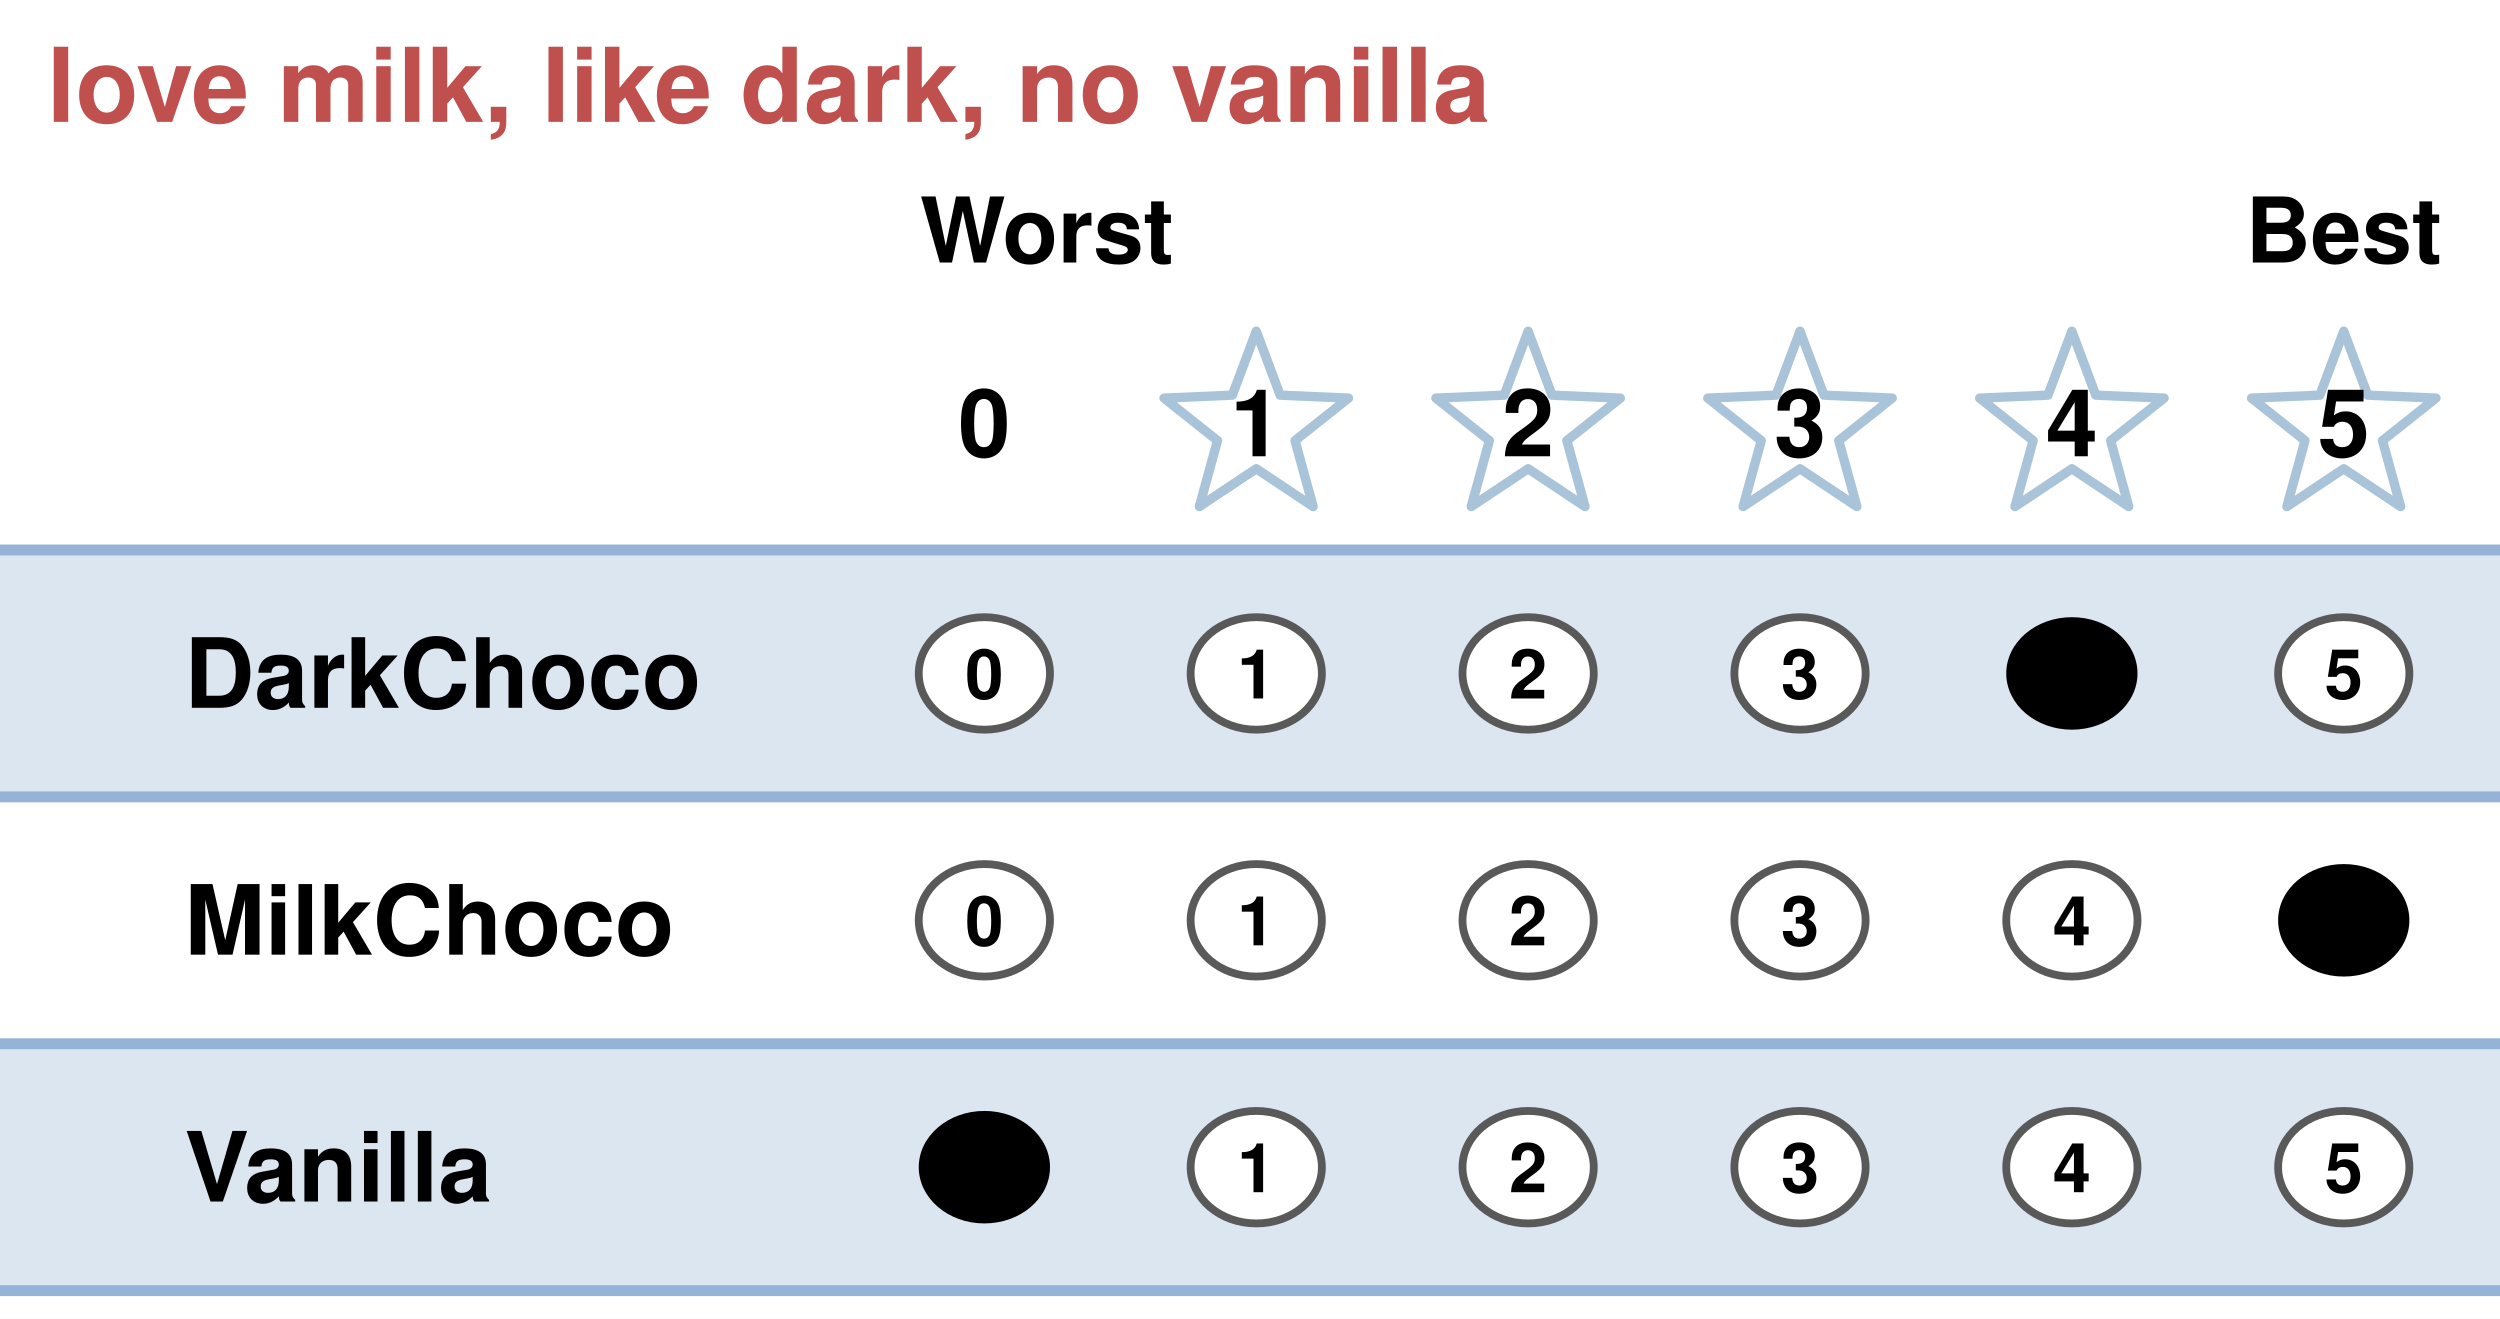
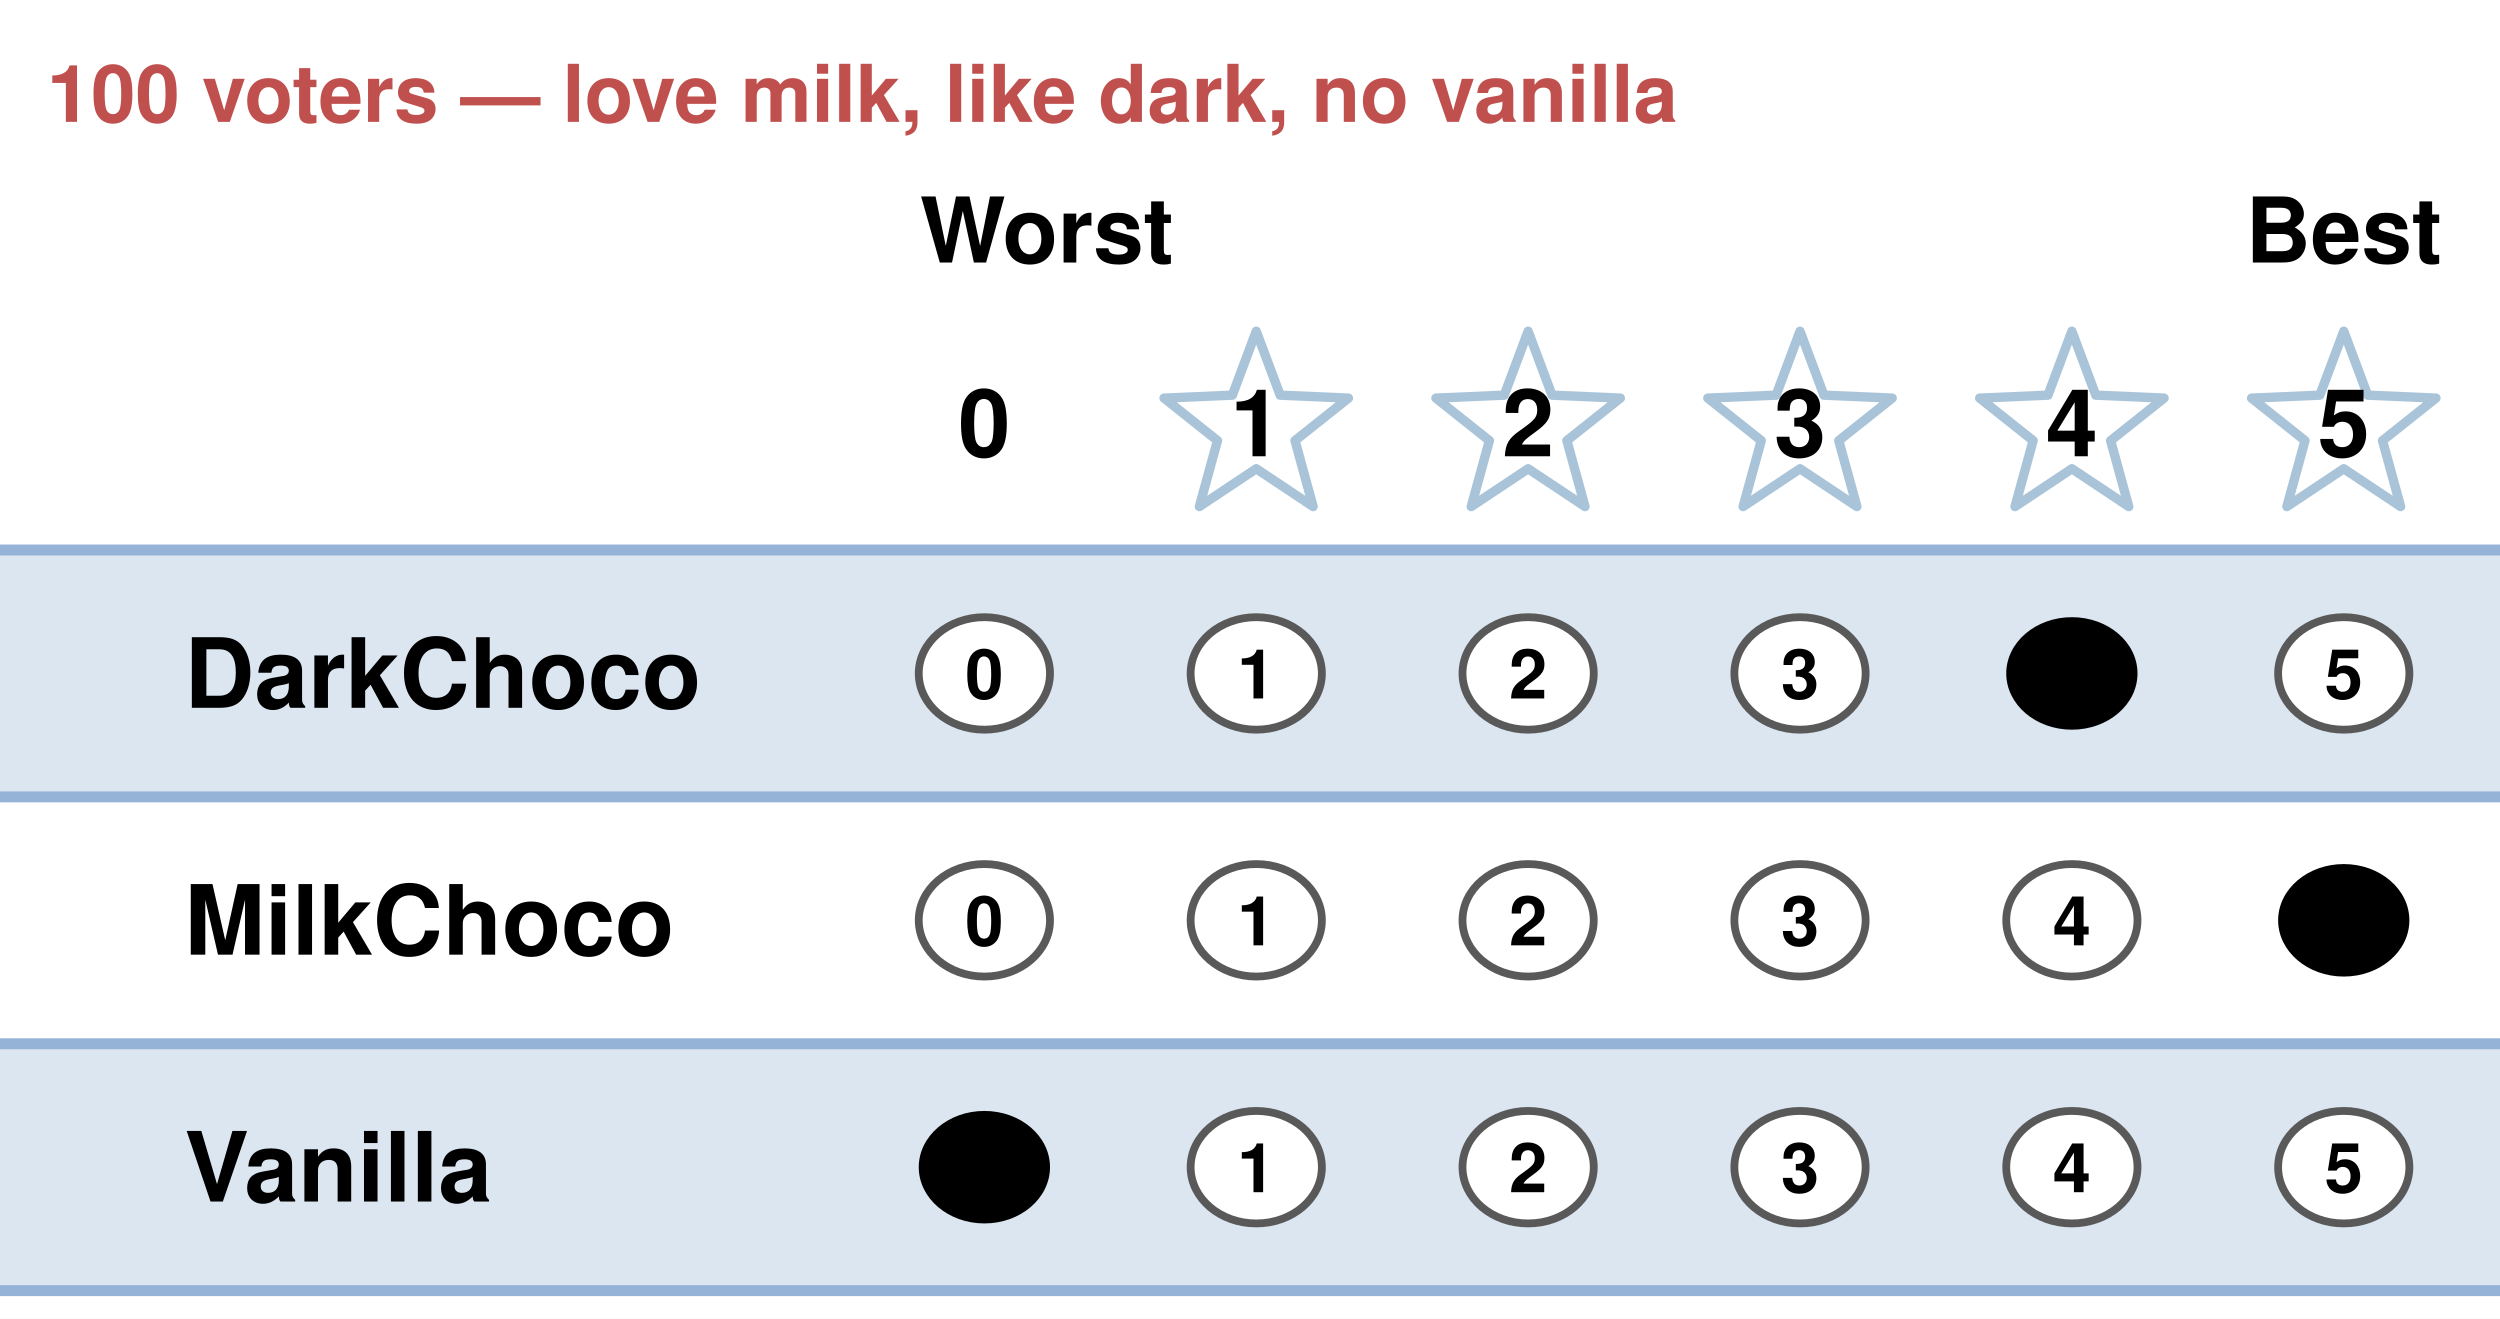
<svg xmlns="http://www.w3.org/2000/svg" viewBox="0 0 1600 844" width="1600" height="844">
  <rect width="1600" height="844" fill="#FFFFFF" />
-   <text x="30" y="78" font-family="Arial Black, Arial Bold, Helvetica, sans-serif" font-size="66" font-weight="bold" fill="#C0504D">love milk, like dark, no vanilla</text>
+   <text x="30" y="78" font-family="Arial Black, Arial Bold, Helvetica, sans-serif" font-size="51" font-weight="bold" fill="#C0504D">100 voters — love milk, like dark, no vanilla</text>
  <text x="670" y="168" font-family="Arial Black, Arial Bold, Helvetica, sans-serif" font-size="58" font-weight="bold" fill="#000000" text-anchor="middle">Worst</text>
  <text x="1500" y="168" font-family="Arial Black, Arial Bold, Helvetica, sans-serif" font-size="58" font-weight="bold" fill="#000000" text-anchor="middle">Best</text>
  <text x="630" y="292" font-family="Arial Black, Arial Bold, Helvetica, sans-serif" font-size="60" font-weight="bold" fill="#000000" text-anchor="middle">0</text>
  <path d="M804.0,212.0L819.3,252.9L863.0,254.8L828.8,282.0L840.4,324.2L804.0,300.0L767.6,324.2L779.2,282.0L745.0,254.8L788.7,252.9Z" fill="none" stroke="#A9C4D9" stroke-width="6" stroke-linejoin="round" />
  <text x="804" y="292" font-family="Arial Black, Arial Bold, Helvetica, sans-serif" font-size="60" font-weight="bold" fill="#000000" text-anchor="middle">1</text>
  <path d="M978.0,212.0L993.3,252.9L1037.0,254.8L1002.8,282.0L1014.4,324.2L978.0,300.0L941.6,324.2L953.2,282.0L919.0,254.8L962.7,252.9Z" fill="none" stroke="#A9C4D9" stroke-width="6" stroke-linejoin="round" />
  <text x="978" y="292" font-family="Arial Black, Arial Bold, Helvetica, sans-serif" font-size="60" font-weight="bold" fill="#000000" text-anchor="middle">2</text>
  <path d="M1152.0,212.0L1167.3,252.9L1211.0,254.8L1176.8,282.0L1188.4,324.2L1152.0,300.0L1115.6,324.2L1127.2,282.0L1093.0,254.8L1136.7,252.9Z" fill="none" stroke="#A9C4D9" stroke-width="6" stroke-linejoin="round" />
  <text x="1152" y="292" font-family="Arial Black, Arial Bold, Helvetica, sans-serif" font-size="60" font-weight="bold" fill="#000000" text-anchor="middle">3</text>
  <path d="M1326.0,212.0L1341.3,252.9L1385.0,254.8L1350.8,282.0L1362.4,324.2L1326.0,300.0L1289.6,324.2L1301.2,282.0L1267.0,254.8L1310.7,252.9Z" fill="none" stroke="#A9C4D9" stroke-width="6" stroke-linejoin="round" />
  <text x="1326" y="292" font-family="Arial Black, Arial Bold, Helvetica, sans-serif" font-size="60" font-weight="bold" fill="#000000" text-anchor="middle">4</text>
  <path d="M1500.0,212.0L1515.3,252.9L1559.0,254.8L1524.8,282.0L1536.4,324.2L1500.0,300.0L1463.6,324.2L1475.2,282.0L1441.0,254.8L1484.7,252.9Z" fill="none" stroke="#A9C4D9" stroke-width="6" stroke-linejoin="round" />
  <text x="1500" y="292" font-family="Arial Black, Arial Bold, Helvetica, sans-serif" font-size="60" font-weight="bold" fill="#000000" text-anchor="middle">5</text>
  <rect x="0" y="352" width="1600" height="158" fill="#DCE6F1" />
  <line x1="0" y1="352" x2="1600" y2="352" stroke="#95B3D7" stroke-width="7" />
  <text x="118" y="453.0" font-family="Arial Black, Arial Bold, Helvetica, sans-serif" font-size="62" font-weight="bold" fill="#000000">DarkChoco</text>
  <ellipse cx="630" cy="431.0" rx="42" ry="36" fill="#FFFFFF" stroke="#595959" stroke-width="5" />
  <text x="630" y="447.0" font-family="Arial Black, Arial Bold, Helvetica, sans-serif" font-size="44" font-weight="bold" fill="#000000" text-anchor="middle">0</text>
  <ellipse cx="804" cy="431.0" rx="42" ry="36" fill="#FFFFFF" stroke="#595959" stroke-width="5" />
  <text x="804" y="447.0" font-family="Arial Black, Arial Bold, Helvetica, sans-serif" font-size="44" font-weight="bold" fill="#000000" text-anchor="middle">1</text>
  <ellipse cx="978" cy="431.0" rx="42" ry="36" fill="#FFFFFF" stroke="#595959" stroke-width="5" />
  <text x="978" y="447.0" font-family="Arial Black, Arial Bold, Helvetica, sans-serif" font-size="44" font-weight="bold" fill="#000000" text-anchor="middle">2</text>
  <ellipse cx="1152" cy="431.0" rx="42" ry="36" fill="#FFFFFF" stroke="#595959" stroke-width="5" />
  <text x="1152" y="447.0" font-family="Arial Black, Arial Bold, Helvetica, sans-serif" font-size="44" font-weight="bold" fill="#000000" text-anchor="middle">3</text>
  <ellipse cx="1326" cy="431.0" rx="42" ry="36" fill="#000000" />
  <ellipse cx="1500" cy="431.0" rx="42" ry="36" fill="#FFFFFF" stroke="#595959" stroke-width="5" />
  <text x="1500" y="447.0" font-family="Arial Black, Arial Bold, Helvetica, sans-serif" font-size="44" font-weight="bold" fill="#000000" text-anchor="middle">5</text>
  <line x1="0" y1="510" x2="1600" y2="510" stroke="#95B3D7" stroke-width="7" />
  <text x="118" y="611.0" font-family="Arial Black, Arial Bold, Helvetica, sans-serif" font-size="62" font-weight="bold" fill="#000000">MilkChoco</text>
  <ellipse cx="630" cy="589.0" rx="42" ry="36" fill="#FFFFFF" stroke="#595959" stroke-width="5" />
  <text x="630" y="605.0" font-family="Arial Black, Arial Bold, Helvetica, sans-serif" font-size="44" font-weight="bold" fill="#000000" text-anchor="middle">0</text>
  <ellipse cx="804" cy="589.0" rx="42" ry="36" fill="#FFFFFF" stroke="#595959" stroke-width="5" />
  <text x="804" y="605.0" font-family="Arial Black, Arial Bold, Helvetica, sans-serif" font-size="44" font-weight="bold" fill="#000000" text-anchor="middle">1</text>
  <ellipse cx="978" cy="589.0" rx="42" ry="36" fill="#FFFFFF" stroke="#595959" stroke-width="5" />
  <text x="978" y="605.0" font-family="Arial Black, Arial Bold, Helvetica, sans-serif" font-size="44" font-weight="bold" fill="#000000" text-anchor="middle">2</text>
  <ellipse cx="1152" cy="589.0" rx="42" ry="36" fill="#FFFFFF" stroke="#595959" stroke-width="5" />
  <text x="1152" y="605.0" font-family="Arial Black, Arial Bold, Helvetica, sans-serif" font-size="44" font-weight="bold" fill="#000000" text-anchor="middle">3</text>
  <ellipse cx="1326" cy="589.0" rx="42" ry="36" fill="#FFFFFF" stroke="#595959" stroke-width="5" />
  <text x="1326" y="605.0" font-family="Arial Black, Arial Bold, Helvetica, sans-serif" font-size="44" font-weight="bold" fill="#000000" text-anchor="middle">4</text>
  <ellipse cx="1500" cy="589.0" rx="42" ry="36" fill="#000000" />
  <rect x="0" y="668" width="1600" height="158" fill="#DCE6F1" />
  <line x1="0" y1="668" x2="1600" y2="668" stroke="#95B3D7" stroke-width="7" />
  <text x="118" y="769.0" font-family="Arial Black, Arial Bold, Helvetica, sans-serif" font-size="62" font-weight="bold" fill="#000000">Vanilla</text>
  <ellipse cx="630" cy="747.0" rx="42" ry="36" fill="#000000" />
  <ellipse cx="804" cy="747.0" rx="42" ry="36" fill="#FFFFFF" stroke="#595959" stroke-width="5" />
  <text x="804" y="763.0" font-family="Arial Black, Arial Bold, Helvetica, sans-serif" font-size="44" font-weight="bold" fill="#000000" text-anchor="middle">1</text>
  <ellipse cx="978" cy="747.0" rx="42" ry="36" fill="#FFFFFF" stroke="#595959" stroke-width="5" />
  <text x="978" y="763.0" font-family="Arial Black, Arial Bold, Helvetica, sans-serif" font-size="44" font-weight="bold" fill="#000000" text-anchor="middle">2</text>
  <ellipse cx="1152" cy="747.0" rx="42" ry="36" fill="#FFFFFF" stroke="#595959" stroke-width="5" />
  <text x="1152" y="763.0" font-family="Arial Black, Arial Bold, Helvetica, sans-serif" font-size="44" font-weight="bold" fill="#000000" text-anchor="middle">3</text>
  <ellipse cx="1326" cy="747.0" rx="42" ry="36" fill="#FFFFFF" stroke="#595959" stroke-width="5" />
  <text x="1326" y="763.0" font-family="Arial Black, Arial Bold, Helvetica, sans-serif" font-size="44" font-weight="bold" fill="#000000" text-anchor="middle">4</text>
  <ellipse cx="1500" cy="747.0" rx="42" ry="36" fill="#FFFFFF" stroke="#595959" stroke-width="5" />
  <text x="1500" y="763.0" font-family="Arial Black, Arial Bold, Helvetica, sans-serif" font-size="44" font-weight="bold" fill="#000000" text-anchor="middle">5</text>
  <line x1="0" y1="826" x2="1600" y2="826" stroke="#95B3D7" stroke-width="7" />
</svg>
